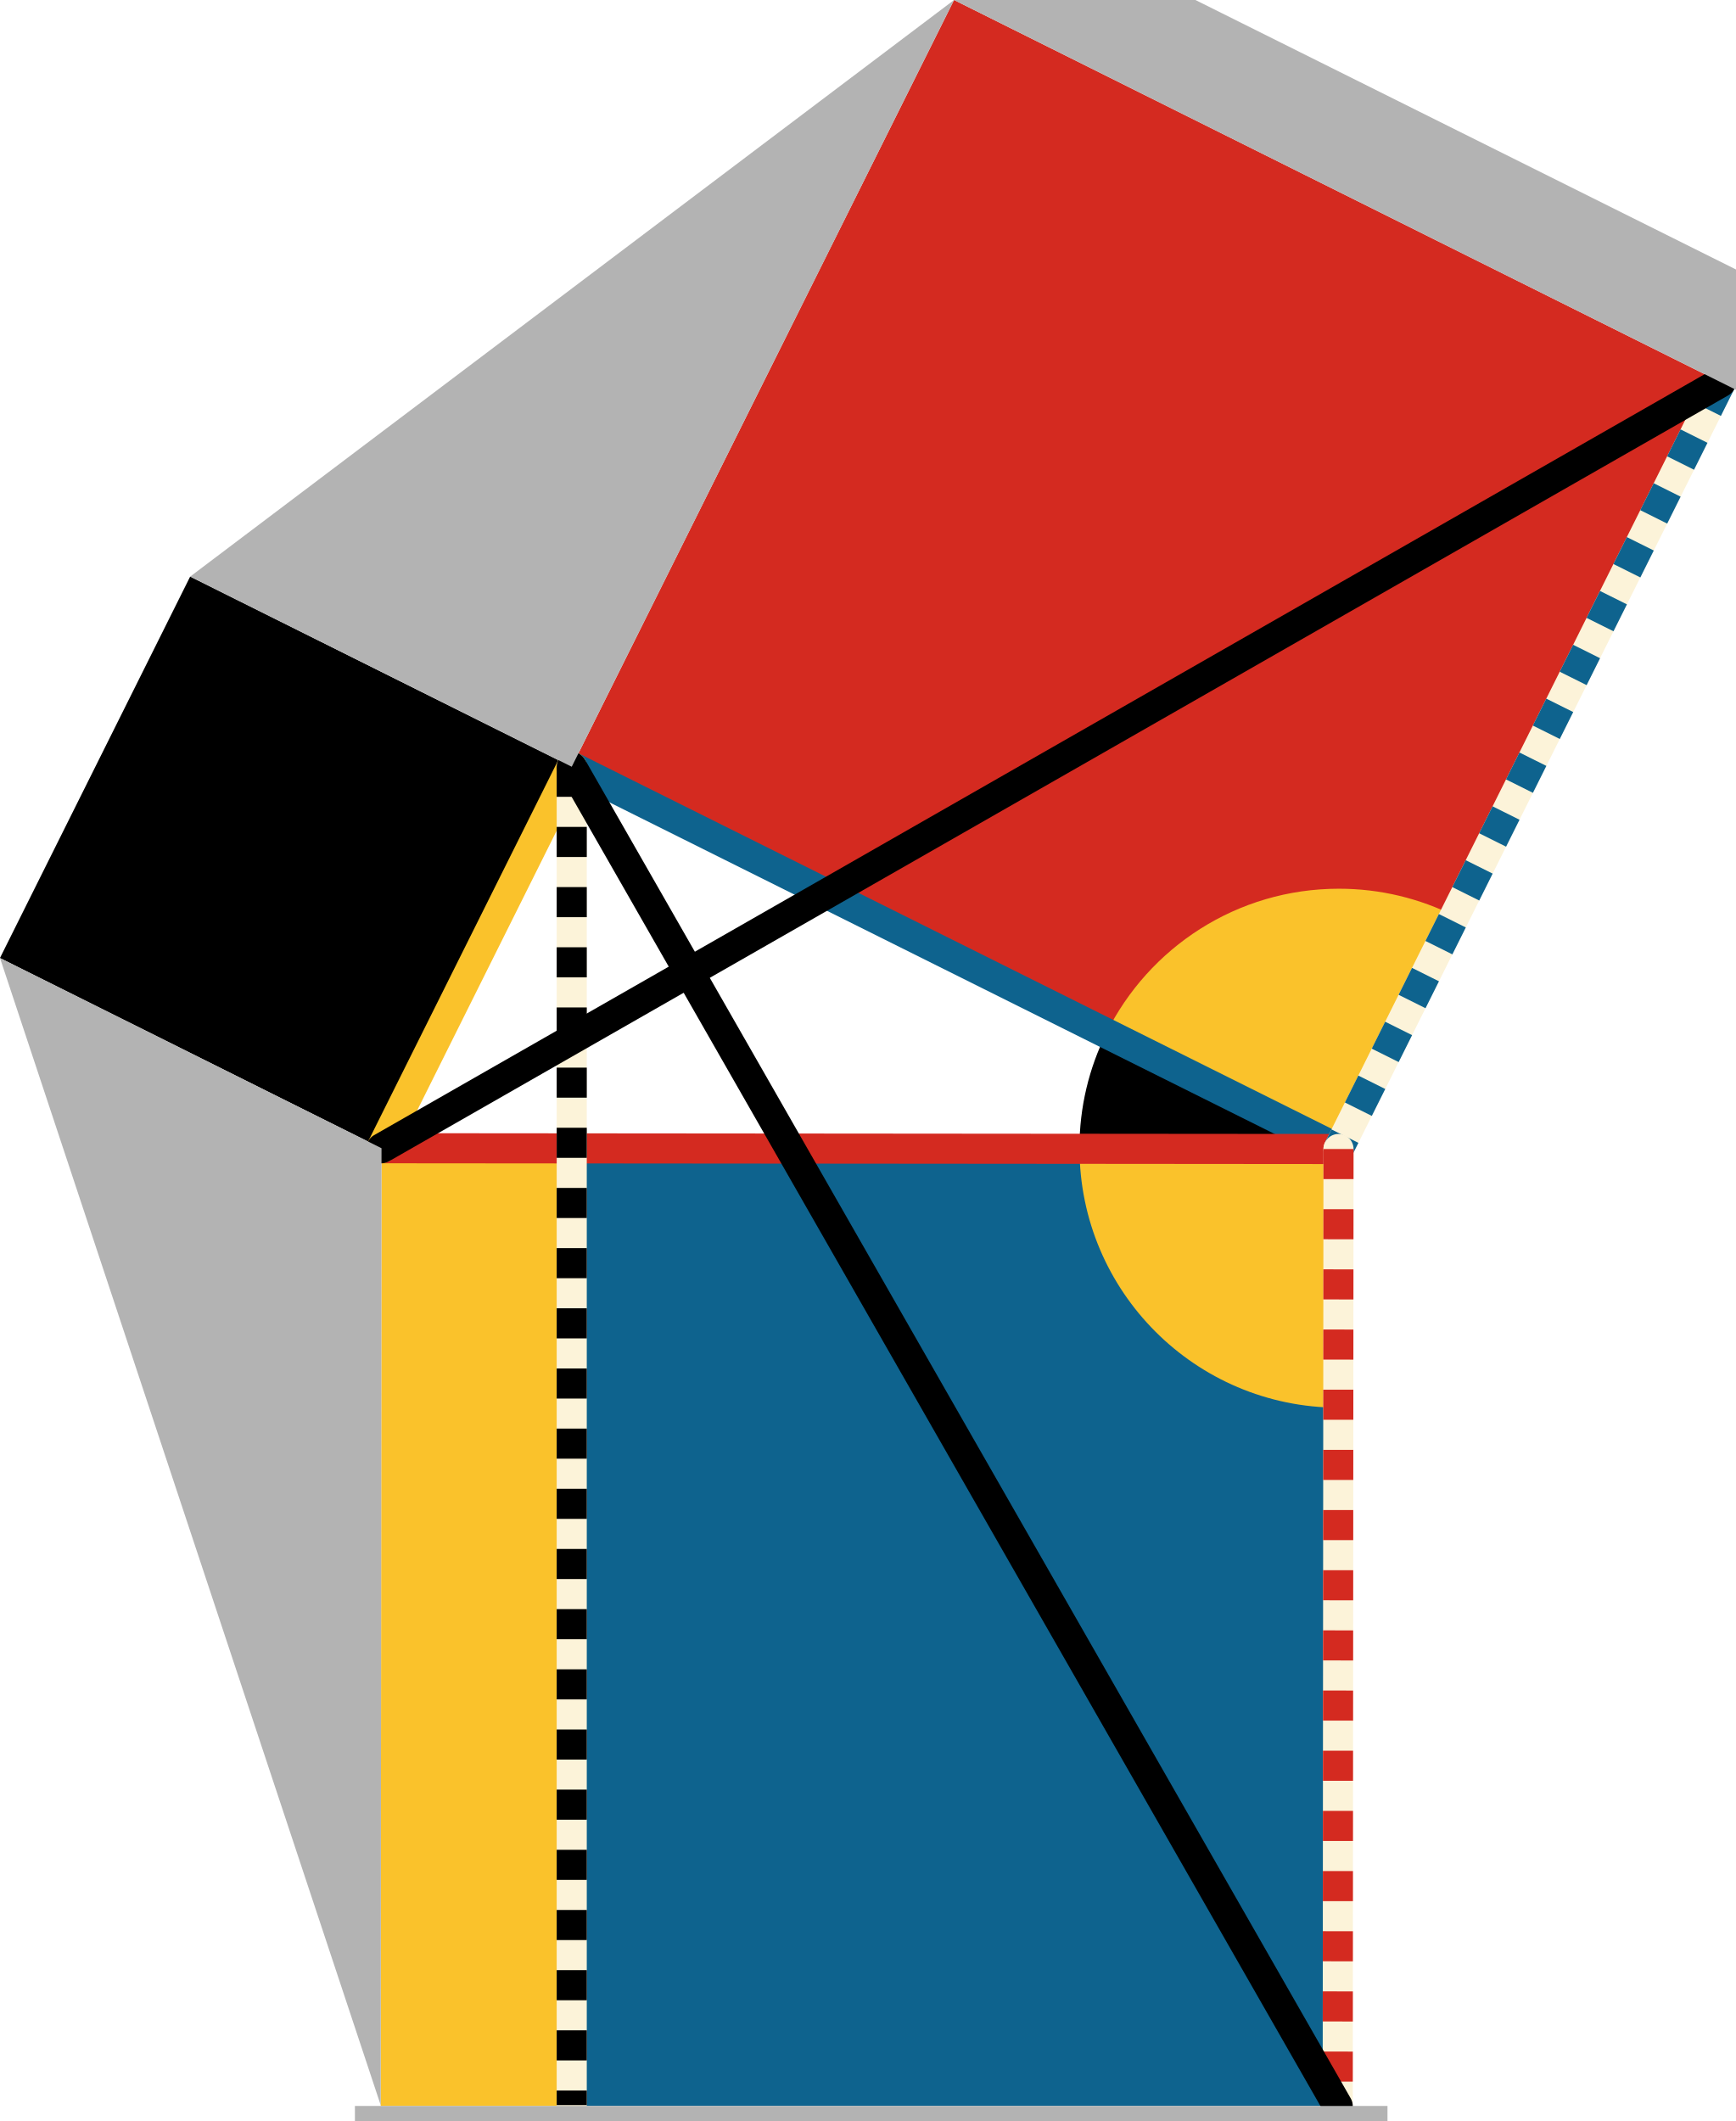
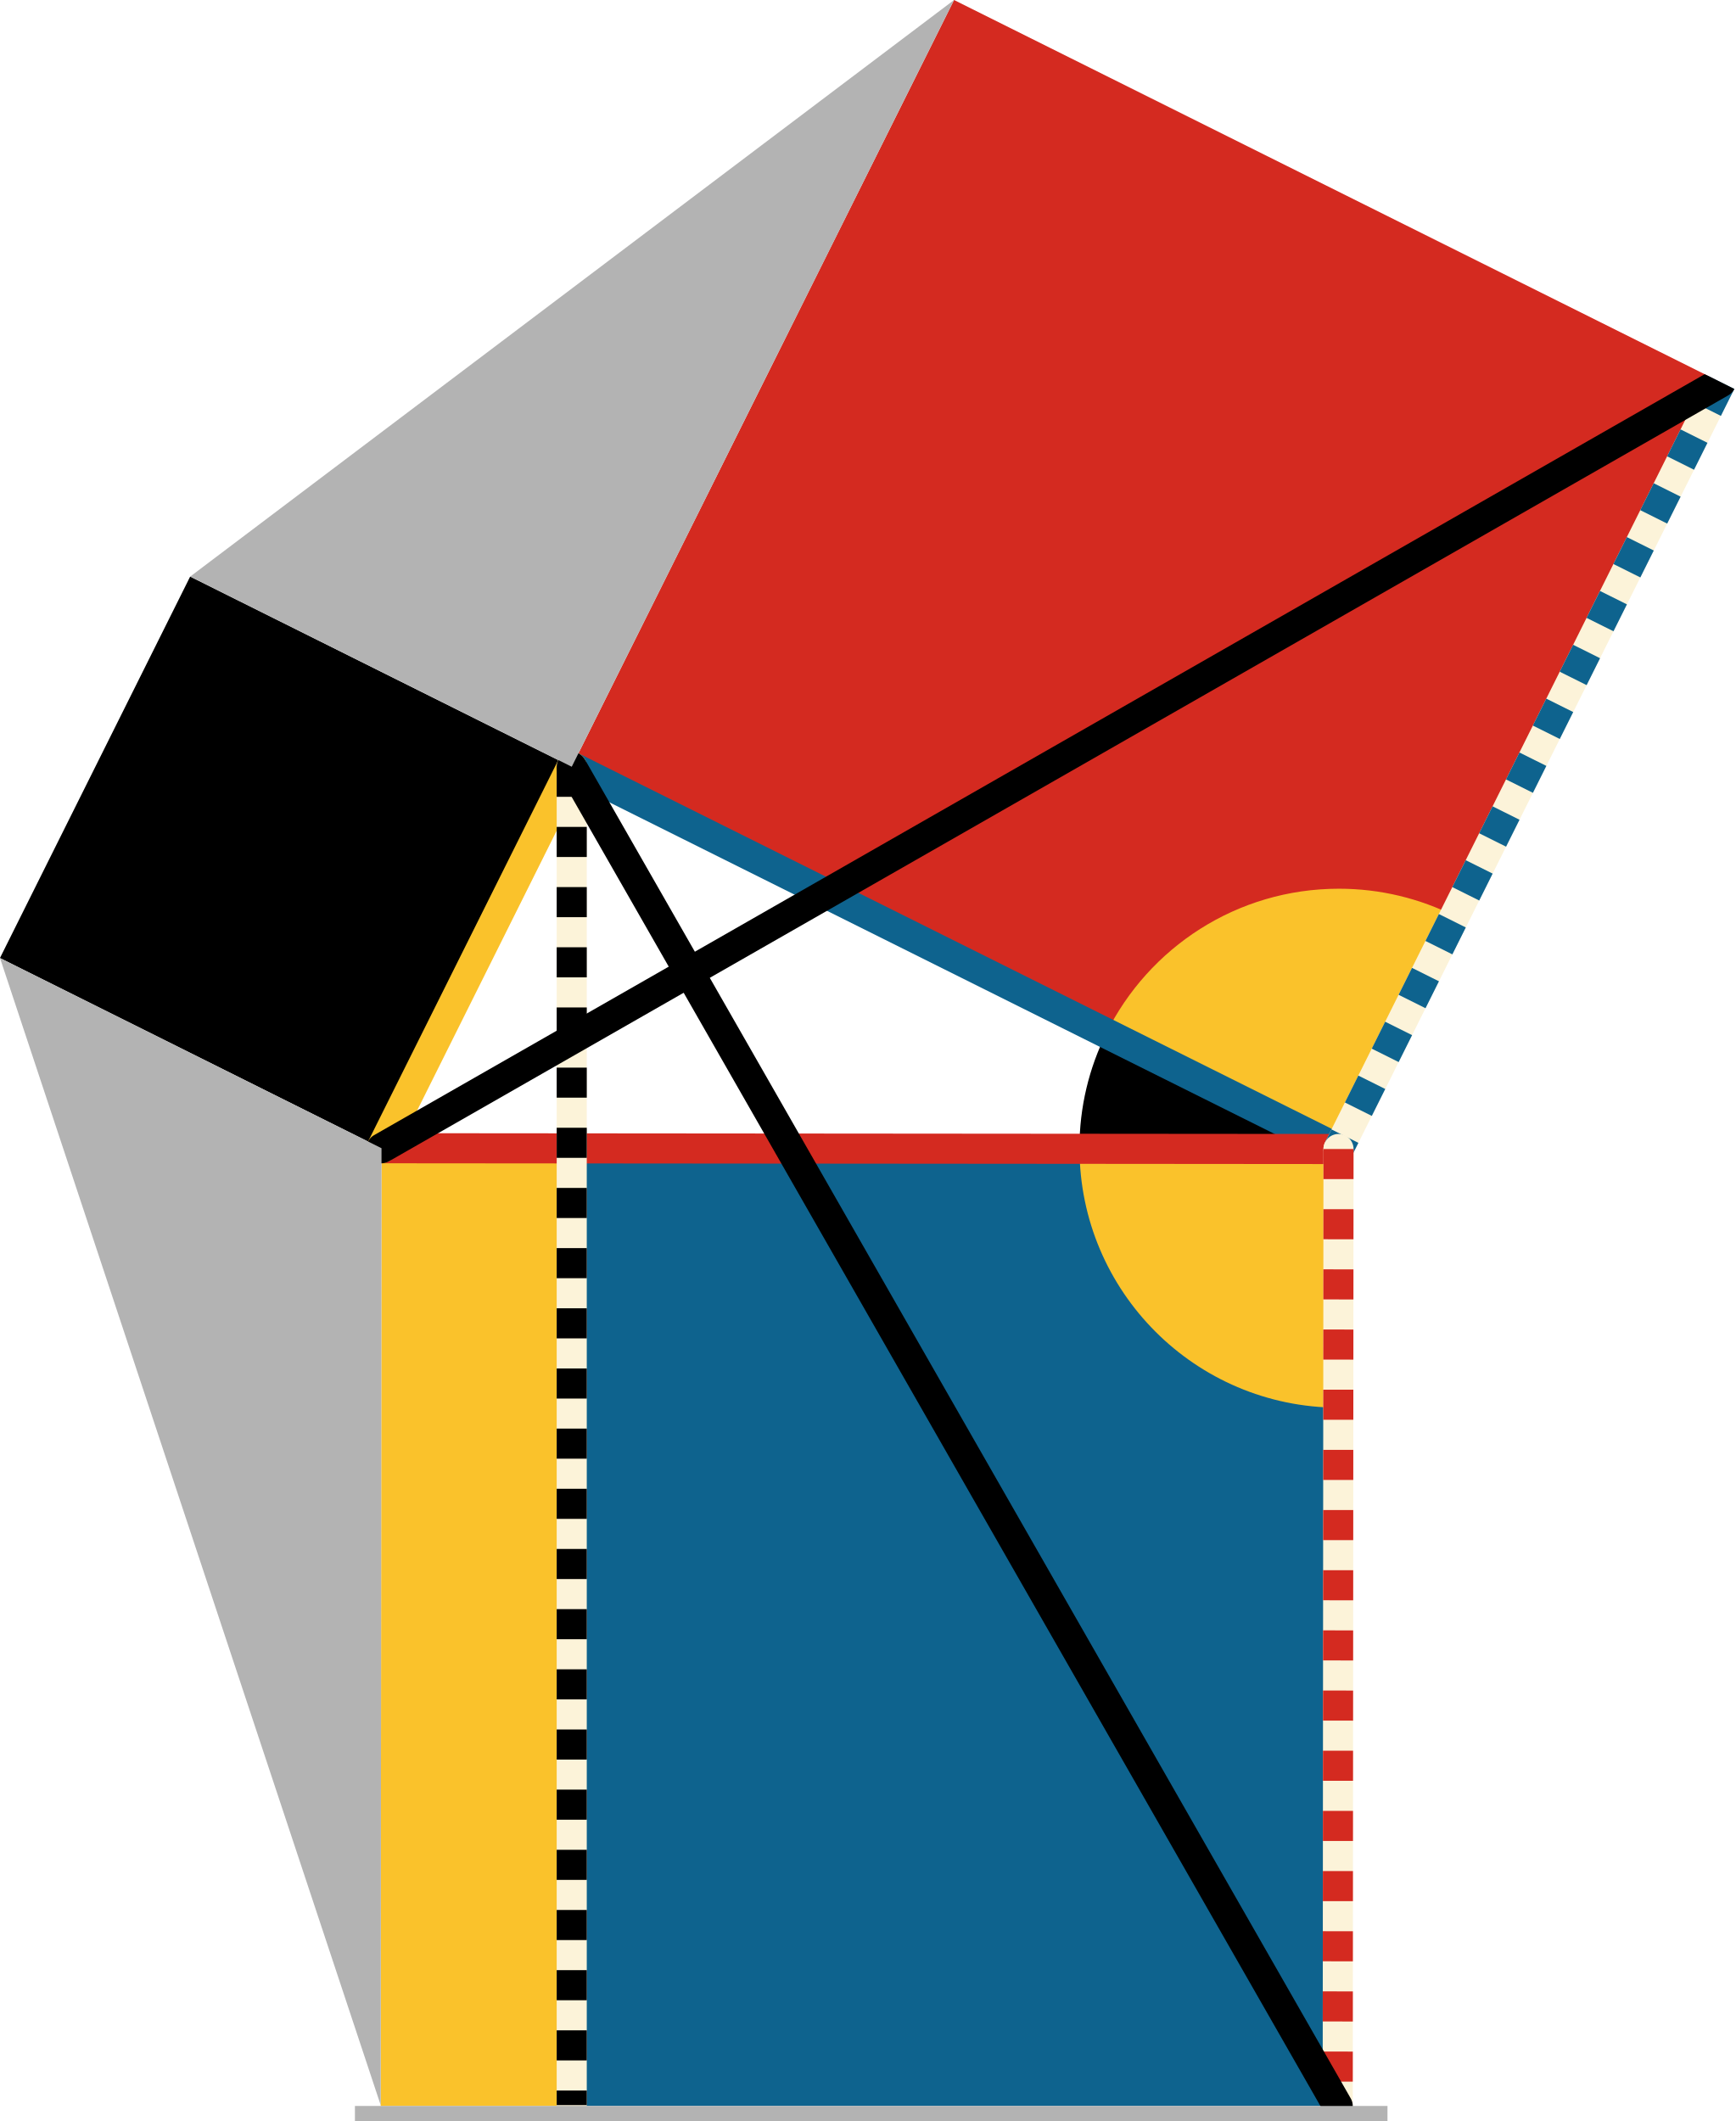
- <svg xmlns="http://www.w3.org/2000/svg" viewBox="0 0 288.47 352.5" preserveAspectRatio="xMidYMid meet" role="img">
-   <polyline class="fill-yellow" data-name="rect-yellow" points="95.01,190.85 63.4,190.83 63.26,349.86 63.26,350 95.01,350 95.01,349.86 95.01,191.78 " style="fill:#fac22b;fill-opacity:1;stroke-opacity:0;" />
-   <polygon class="fill-red" data-name="trap-red" points="285.97,63.53 158.54,0 95.01,127.43 137.34,148.54 " style="fill:#d42a20;fill-opacity:1;stroke-opacity:0;" />
-   <polygon class="fill-red" data-name="tri-red" points="285.97,63.53 222.43,190.96 137.34,148.54 " style="fill:#d42a20;fill-opacity:1;stroke-opacity:0;" />
-   <path class="fill-yellow" data-name="angle-yellow-top" d="M222.43,190.96l19.31-38.73c-5.79-2.89-12.32-4.53-19.24-4.53c-16.95,0-31.62,9.79-38.66,24.02C200.14,179.85,222.43,190.96,222.43,190.96z" style="fill:#fac22b;fill-opacity:1;stroke-opacity:0;" />
-   <polyline class="fill-blue" data-name="trap-blue" points="95.01,190.85 131.34,190.88 131.31,190.9 222.3,350 95.01,350 95.01,349.86 95.01,191.78 " style="fill:#0e638e;fill-opacity:1;stroke-opacity:0;" />
-   <polyline class="fill-blue" data-name="tri-blue" points="131.34,190.88 222.43,190.96 222.3,350 131.31,190.9 " style="fill:#0e638e;fill-opacity:1;stroke-opacity:0;" />
-   <rect class="fill-black" data-name="square-black" x="12.08" y="107.9" transform="matrix(0.4462 -0.8949 0.8949 0.4462 -101.9575 121.8848)" width="70.84" height="70.84" style="fill:#000000;fill-opacity:1;stroke-opacity:0;" />
-   <path class="fill-yellow" data-name="angle-yellow-bottom" d="M222.4,233.95l0.04-42.99c0,0-26.05-0.02-43.05-0.04C179.44,214.66,198.66,233.89,222.4,233.95z" style="fill:#fac22b;fill-opacity:1;stroke-opacity:0;" />
-   <path class="fill-black" data-name="angle-black" d="M183.84,171.72c-2.85,5.76-4.46,12.24-4.46,19.11c0,0.03,0,0.07,0,0.1l43.05,0.04L183.84,171.72z" style="fill:#000000;fill-opacity:1;stroke-opacity:0;" />
-   <line class="stroke-blue" data-name="line-blue" x1="222.43" y1="190.96" x2="95.01" y2="127.43" style="stroke:#0e638e;stroke-width:5;stroke-opacity:1;stroke-linecap:round;stroke-linejoin:round;fill-opacity:0;" />
-   <line class="stroke-red" data-name="line-red" x1="63.4" y1="190.83" x2="222.43" y2="190.96" style="stroke:#d42a20;stroke-width:5;stroke-opacity:1;stroke-linecap:round;stroke-linejoin:round;fill-opacity:0;" />
-   <line class="stroke-yellow" data-name="line-yellow" x1="63.4" y1="190.83" x2="95.01" y2="127.43" style="stroke:#fac22b;stroke-width:5;stroke-opacity:1;stroke-linecap:round;stroke-linejoin:round;fill-opacity:0;" />
-   <line class="stroke-trans" data-name="line-black-dotted-trans" x1="95.01" y1="127.43" x2="95.01" y2="349.86" style="stroke:#fcf3d9;stroke-width:5;stroke-opacity:1;stroke-linecap:round;stroke-linejoin:round;fill-opacity:0;" />
-   <line class="stroke-black stroke-dotted" data-name="line-black-dotted" x1="95.01" y1="127.43" x2="95.01" y2="349.86" style="stroke:#000000;stroke-width:5;stroke-opacity:1;stroke-linecap:butt;stroke-linejoin:round;stroke-dasharray:5;fill-opacity:0;" />
-   <line class="stroke-trans" data-name="line-blue-dotted-trans" x1="285.97" y1="63.53" x2="222.43" y2="190.96" style="stroke:#fcf3d9;stroke-width:5;stroke-opacity:1;stroke-linecap:round;stroke-linejoin:round;fill-opacity:0;" />
-   <line class="stroke-blue stroke-dotted" data-name="line-blue-dotted" x1="285.97" y1="63.53" x2="222.43" y2="190.96" style="stroke:#0e638e;stroke-width:5;stroke-opacity:1;stroke-linecap:butt;stroke-linejoin:round;stroke-dasharray:5;fill-opacity:0;" />
-   <line class="stroke-trans" data-name="line-red-dotted-trans" x1="222.43" y1="190.96" x2="222.3" y2="350" style="stroke:#fcf3d9;stroke-width:5;stroke-opacity:1;stroke-linecap:round;stroke-linejoin:round;fill-opacity:0;" />
-   <line class="stroke-red stroke-dotted" data-name="line-red-dotted" x1="222.43" y1="190.96" x2="222.3" y2="350" style="stroke:#d42a20;stroke-width:5;stroke-opacity:1;stroke-linecap:butt;stroke-linejoin:round;stroke-dasharray:5;fill-opacity:0;" />
-   <line class="stroke-black" data-name="line-black-bottom" x1="95.01" y1="127.43" x2="222.3" y2="350" style="stroke:#000000;stroke-width:5;stroke-opacity:1;stroke-linecap:round;stroke-linejoin:round;fill-opacity:0;" />
-   <line class="stroke-black" data-name="line-black-top" x1="63.4" y1="190.83" x2="285.97" y2="63.53" style="stroke:#000000;stroke-width:5;stroke-opacity:1;stroke-linecap:round;stroke-linejoin:round;fill-opacity:0;" />
-   <polyline class="fill-trans ignore" data-name="mask" points="0,159.22 63.4,190.83 63.26,349.86 " style="fill:#b3b3b3;fill-opacity:1;stroke-opacity:0;" />
-   <polyline class="fill-trans ignore" data-name="mask" points="31.61,95.82 95.01,127.43 158.54,0 " style="fill:#b3b3b3;fill-opacity:1;stroke-opacity:0;" />
-   <rect class="fill-trans ignore" data-name="mask" x="58.98" y="350" width="171.59" height="12.83" style="fill:#b3b3b3;fill-opacity:1;stroke-opacity:0;" />
-   <polygon class="fill-trans ignore" data-name="mask" points="158.54,-20 293.89,47.48 293.89,67.48 158.54,0 " style="fill:#b3b3b3;fill-opacity:1;stroke-opacity:0;" />
+ <svg xmlns="http://www.w3.org/2000/svg" xmlns:xlink="http://www.w3.org/1999/xlink" viewBox="0 0 288.47 352.5" preserveAspectRatio="xMidYMid meet" role="img" version="1.1" id="svg52">
+   <defs id="defs56">
+     <clipPath clipPathUnits="userSpaceOnUse" id="clipPath1025">
+       <use x="0" y="0" xlink:href="#g1021" id="use1027" />
+     </clipPath>
+     <clipPath clipPathUnits="userSpaceOnUse" id="clipPath1558">
+       <path id="path1560" style="display:none;fill:#b3b3b3;stroke-opacity:0" class="fill-trans ignore" d="m 158.54,-20 135.35,67.48 v 20 L 158.54,0 Z" />
+       <path id="lpe_path-effect1650" style="fill:#b3b3b3;stroke-opacity:0" class="powerclip" d="m 53.98,345 h 181.59 v 22.83 H 53.98 Z M 158.54,-20 V 0 l 135.35,67.48 v -20 z" />
+     </clipPath>
+     <clipPath clipPathUnits="userSpaceOnUse" id="clipPath1562">
+       <path id="lpe_path-effect1654" style="fill:#b3b3b3;stroke-opacity:0" class="powerclip" d="M 26.61,-5 H 163.54 V 132.43 H 26.61 Z M 158.54,-20 V 0 l 135.35,67.48 v -20 z" />
+     </clipPath>
+     <clipPath clipPathUnits="userSpaceOnUse" id="clipPath1566">
+       <path id="lpe_path-effect1658" style="fill:#b3b3b3;stroke-opacity:0" class="powerclip" d="M -5,154.22 H 68.4 V 354.86 H -5 Z M 158.54,-20 V 0 l 135.35,67.48 v -20 z" />
+     </clipPath>
+     <clipPath clipPathUnits="userSpaceOnUse" id="clipPath1570">
+       <path id="lpe_path-effect1662" style="fill:#b3b3b3;stroke-opacity:0" class="powerclip" d="M 55.9,56.03 H 293.47 V 198.33 H 55.9 Z M 158.54,-20 V 0 l 135.35,67.48 v -20 z" />
+     </clipPath>
+     <clipPath clipPathUnits="userSpaceOnUse" id="clipPath1574">
+       <path id="lpe_path-effect1666" style="fill:#b3b3b3;stroke-opacity:0" class="powerclip" d="M 87.51,119.93 H 229.8 V 357.5 H 87.51 Z M 158.54,-20 V 0 l 135.35,67.48 v -20 z" />
+     </clipPath>
+     <clipPath clipPathUnits="userSpaceOnUse" id="clipPath1578">
+       <path id="lpe_path-effect1670" style="fill:#b3b3b3;stroke-opacity:0" class="powerclip" d="m 214.803,185.958 h 15.127 V 355 H 214.803 Z M 158.54,-20 V 0 l 135.35,67.48 v -20 z" />
+     </clipPath>
+     <clipPath clipPathUnits="userSpaceOnUse" id="clipPath1582">
+       <path id="lpe_path-effect1674" style="fill:#b3b3b3;stroke-opacity:0" class="powerclip" d="m 214.8,183.46 h 15.13 V 357.5 H 214.8 Z M 158.54,-20 V 0 l 135.35,67.48 v -20 z" />
+     </clipPath>
+     <clipPath clipPathUnits="userSpaceOnUse" id="clipPath1586">
+       <path id="lpe_path-effect1678" style="fill:#b3b3b3;stroke-opacity:0" class="powerclip" d="M 215.193,57.414 H 293.207 V 197.076 H 215.193 Z M 158.54,-20 V 0 l 135.35,67.48 v -20 z" />
+     </clipPath>
+     <clipPath clipPathUnits="userSpaceOnUse" id="clipPath1590">
+       <path id="lpe_path-effect1682" style="fill:#b3b3b3;stroke-opacity:0" class="powerclip" d="M 214.93,56.03 H 293.47 V 198.46 H 214.93 Z M 158.54,-20 V 0 l 135.35,67.48 v -20 z" />
+     </clipPath>
+     <clipPath clipPathUnits="userSpaceOnUse" id="clipPath1594">
+       <path id="lpe_path-effect1686" style="fill:#b3b3b3;stroke-opacity:0" class="powerclip" d="M 87.51,122.43 H 102.51 V 354.86 H 87.51 Z M 158.54,-20 V 0 l 135.35,67.48 v -20 z" />
+     </clipPath>
+     <clipPath clipPathUnits="userSpaceOnUse" id="clipPath1598">
+       <path id="lpe_path-effect1690" style="fill:#b3b3b3;stroke-opacity:0" class="powerclip" d="M 87.51,119.93 H 102.51 V 357.36 H 87.51 Z M 158.54,-20 V 0 l 135.35,67.48 v -20 z" />
+     </clipPath>
+     <clipPath clipPathUnits="userSpaceOnUse" id="clipPath1602">
+       <path id="lpe_path-effect1694" style="fill:#b3b3b3;stroke-opacity:0" class="powerclip" d="M 55.9,119.93 H 102.51 v 78.4 H 55.9 Z M 158.54,-20 V 0 l 135.35,67.48 v -20 z" />
+     </clipPath>
+     <clipPath clipPathUnits="userSpaceOnUse" id="clipPath1606">
+       <path id="lpe_path-effect1698" style="fill:#b3b3b3;stroke-opacity:0" class="powerclip" d="M 55.9,183.33 H 229.93 v 15.13 H 55.9 Z M 158.54,-20 V 0 l 135.35,67.48 v -20 z" />
+     </clipPath>
+     <clipPath clipPathUnits="userSpaceOnUse" id="clipPath1610">
+       <path id="lpe_path-effect1702" style="fill:#b3b3b3;stroke-opacity:0" class="powerclip" d="M 87.51,119.93 H 229.93 v 78.53 H 87.51 Z M 158.54,-20 V 0 l 135.35,67.48 v -20 z" />
+     </clipPath>
+     <clipPath clipPathUnits="userSpaceOnUse" id="clipPath1614">
+       <path id="lpe_path-effect1706" style="fill:#b3b3b3;stroke-opacity:0" class="powerclip" d="m 174.38,166.72 h 53.05 v 29.25 H 174.38 Z M 158.54,-20 V 0 l 135.35,67.48 v -20 z" />
+     </clipPath>
+     <clipPath clipPathUnits="userSpaceOnUse" id="clipPath1618">
+       <path id="lpe_path-effect1710" style="fill:#b3b3b3;stroke-opacity:0" class="powerclip" d="m 174.39,185.92 h 53.05 v 53.03 H 174.39 Z M 158.54,-20 V 0 l 135.35,67.48 v -20 z" />
+     </clipPath>
+     <clipPath clipPathUnits="userSpaceOnUse" id="clipPath1622">
+       <path id="lpe_path-effect1714" style="fill:#b3b3b3;stroke-opacity:0" class="powerclip" d="m 7.08,102.9 h 80.84 v 80.84 H 7.08 Z M 158.54,-20 V 0 l 135.35,67.48 v -20 z" />
+     </clipPath>
+     <clipPath clipPathUnits="userSpaceOnUse" id="clipPath1626">
+       <path id="lpe_path-effect1718" style="fill:#b3b3b3;stroke-opacity:0" class="powerclip" d="M 126.31,185.88 H 227.43 V 355 H 126.31 Z M 158.54,-20 V 0 l 135.35,67.48 v -20 z" />
+     </clipPath>
+     <clipPath clipPathUnits="userSpaceOnUse" id="clipPath1630">
+       <path id="lpe_path-effect1722" style="fill:#b3b3b3;stroke-opacity:0" class="powerclip" d="M 90.01,185.85 H 227.3 V 355 H 90.01 Z M 158.54,-20 V 0 l 135.35,67.48 v -20 z" />
+     </clipPath>
+     <clipPath clipPathUnits="userSpaceOnUse" id="clipPath1634">
+       <path id="lpe_path-effect1726" style="fill:#b3b3b3;stroke-opacity:0" class="powerclip" d="m 178.84,142.7 h 67.9 v 53.26 h -67.9 z M 158.54,-20 V 0 l 135.35,67.48 v -20 z" />
+     </clipPath>
+     <clipPath clipPathUnits="userSpaceOnUse" id="clipPath1638">
+       <path id="lpe_path-effect1730" style="fill:#b3b3b3;stroke-opacity:0" class="powerclip" d="M 132.34,58.53 H 290.97 V 195.96 H 132.34 Z M 158.54,-20 V 0 l 135.35,67.48 v -20 z" />
+     </clipPath>
+     <clipPath clipPathUnits="userSpaceOnUse" id="clipPath1642">
+       <path id="lpe_path-effect1734" style="fill:#b3b3b3;stroke-opacity:0" class="powerclip" d="M 90.01,-5 H 290.97 V 153.54 H 90.01 Z m 68.53,-15 V 0 l 135.35,67.48 v -20 z" />
+     </clipPath>
+     <clipPath clipPathUnits="userSpaceOnUse" id="clipPath1646">
+       <path id="lpe_path-effect1738" style="fill:#b3b3b3;stroke-opacity:0" class="powerclip" d="m 58.26,185.83 h 41.75 V 355 H 58.26 Z M 158.54,-20 V 0 l 135.35,67.48 v -20 z" />
+     </clipPath>
+   </defs>
+   <path id="polyline4" style="fill:#fac22b;stroke-opacity:0" class="fill-yellow" d="M 95.01,190.85 63.4,190.83 63.26,349.86 V 350 h 31.75 v -0.14 -158.08" clip-path="url(#clipPath1646)" />
+   <path id="polygon6" style="fill:#d42a20;stroke-opacity:0" class="fill-red" d="M 285.97,63.53 158.54,0 95.01,127.43 l 42.33,21.11 z" clip-path="url(#clipPath1642)" />
+   <path id="polygon8" style="fill:#d42a20;stroke-opacity:0" class="fill-red" d="M 285.97,63.53 222.43,190.96 137.34,148.54 Z" clip-path="url(#clipPath1638)" />
+   <path class="fill-yellow" data-name="angle-yellow-top" d="m 222.43,190.96 19.31,-38.73 c -5.79,-2.89 -12.32,-4.53 -19.24,-4.53 -16.95,0 -31.62,9.79 -38.66,24.02 16.3,8.13 38.59,19.24 38.59,19.24 z" style="fill:#fac22b;fill-opacity:1;stroke-opacity:0;" id="path10" clip-path="url(#clipPath1634)" />
+   <path id="polyline12" style="fill:#0e638e;stroke-opacity:0" class="fill-blue" d="m 95.01,190.85 36.33,0.03 -0.03,0.02 L 222.3,350 H 95.01 v -0.14 -158.08" clip-path="url(#clipPath1630)" />
+   <path id="polyline14" style="fill:#0e638e;stroke-opacity:0" class="fill-blue" d="m 131.34,190.88 91.09,0.08 L 222.3,350 131.31,190.9" clip-path="url(#clipPath1626)" />
+   <path id="rect16" style="stroke-opacity:0" class="fill-black" transform="matrix(0.4462 -0.8949 0.8949 0.4462 -101.9575 121.8848)" d="m 12.08,107.9 h 70.84 v 70.84 H 12.08 Z" clip-path="url(#clipPath1622)" />
+   <path class="fill-yellow" data-name="angle-yellow-bottom" d="m 222.4,233.95 0.04,-42.99 c 0,0 -26.05,-0.02 -43.05,-0.04 0.05,23.74 19.27,42.97 43.01,43.03 z" style="fill:#fac22b;fill-opacity:1;stroke-opacity:0;" id="path18" clip-path="url(#clipPath1618)" />
+   <path class="fill-black" data-name="angle-black" d="m 183.84,171.72 c -2.85,5.76 -4.46,12.24 -4.46,19.11 0,0.03 0,0.07 0,0.1 l 43.05,0.04 z" style="fill:#000000;fill-opacity:1;stroke-opacity:0;" id="path20" clip-path="url(#clipPath1614)" />
+   <path id="line22" style="fill-opacity:0;stroke:#0e638e;stroke-width:5;stroke-linecap:round;stroke-linejoin:round" class="stroke-blue" d="M 222.43,190.96 95.01,127.43" clip-path="url(#clipPath1610)" />
+   <path id="line24" style="fill-opacity:0;stroke:#d42a20;stroke-width:5;stroke-linecap:round;stroke-linejoin:round" class="stroke-red" d="m 63.4,190.83 159.03,0.13" clip-path="url(#clipPath1606)" />
+   <path id="line26" style="fill-opacity:0;stroke:#fac22b;stroke-width:5;stroke-linecap:round;stroke-linejoin:round" class="stroke-yellow" d="m 63.4,190.83 31.61,-63.4" clip-path="url(#clipPath1602)" />
+   <path id="line28" style="fill-opacity:0;stroke:#fcf3d9;stroke-width:5;stroke-linecap:round;stroke-linejoin:round" class="stroke-trans" d="M 95.01,127.43 V 349.86" clip-path="url(#clipPath1598)" />
+   <path id="line30" style="fill-opacity:0;stroke:#000000;stroke-width:5;stroke-linejoin:round;stroke-dasharray:5" class="stroke-black stroke-dotted" d="M 95.01,127.43 V 349.86" clip-path="url(#clipPath1594)" />
+   <path id="line32" style="fill-opacity:0;stroke:#fcf3d9;stroke-width:5;stroke-linecap:round;stroke-linejoin:round" class="stroke-trans" d="M 285.97,63.53 222.43,190.96" clip-path="url(#clipPath1590)" />
+   <path id="line34" style="fill-opacity:0;stroke:#0e638e;stroke-width:5;stroke-linejoin:round;stroke-dasharray:5" class="stroke-blue stroke-dotted" d="M 285.97,63.53 222.43,190.96" clip-path="url(#clipPath1586)" />
+   <path id="line36" style="fill-opacity:0;stroke:#fcf3d9;stroke-width:5;stroke-linecap:round;stroke-linejoin:round" class="stroke-trans" d="M 222.43,190.96 222.3,350" clip-path="url(#clipPath1582)" />
+   <path id="line38" style="fill-opacity:0;stroke:#d42a20;stroke-width:5;stroke-linejoin:round;stroke-dasharray:5" class="stroke-red stroke-dotted" d="M 222.43,190.96 222.3,350" clip-path="url(#clipPath1578)" />
+   <path id="line40" style="fill-opacity:0;stroke:#000000;stroke-width:5;stroke-linecap:round;stroke-linejoin:round" class="stroke-black" d="M 95.01,127.43 222.3,350" clip-path="url(#clipPath1574)" />
+   <path id="line42" style="fill-opacity:0;stroke:#000000;stroke-width:5;stroke-linecap:round;stroke-linejoin:round" class="stroke-black" d="M 63.4,190.83 285.97,63.53" clip-path="url(#clipPath1570)" />
+   <g id="g1023" clip-path="url(#clipPath1566)">
+     <g id="g1021">
+       <path id="polyline44" class="fill-trans ignore" d="m 0,159.22 63.4,31.61 -0.14,159.03" style="fill:#b3b3b3;fill-opacity:1;stroke-opacity:0;" />
+     </g>
+   </g>
+   <path id="polyline46" style="fill:#b3b3b3;stroke-opacity:0" class="fill-trans ignore" d="M 31.61,95.82 95.01,127.43 158.54,0" clip-path="url(#clipPath1562)" />
+   <path id="rect48" style="fill:#b3b3b3;stroke-opacity:0" class="fill-trans ignore" d="m 58.98,350 h 171.59 v 12.83 H 58.98 Z" clip-path="url(#clipPath1558)" />
</svg>
